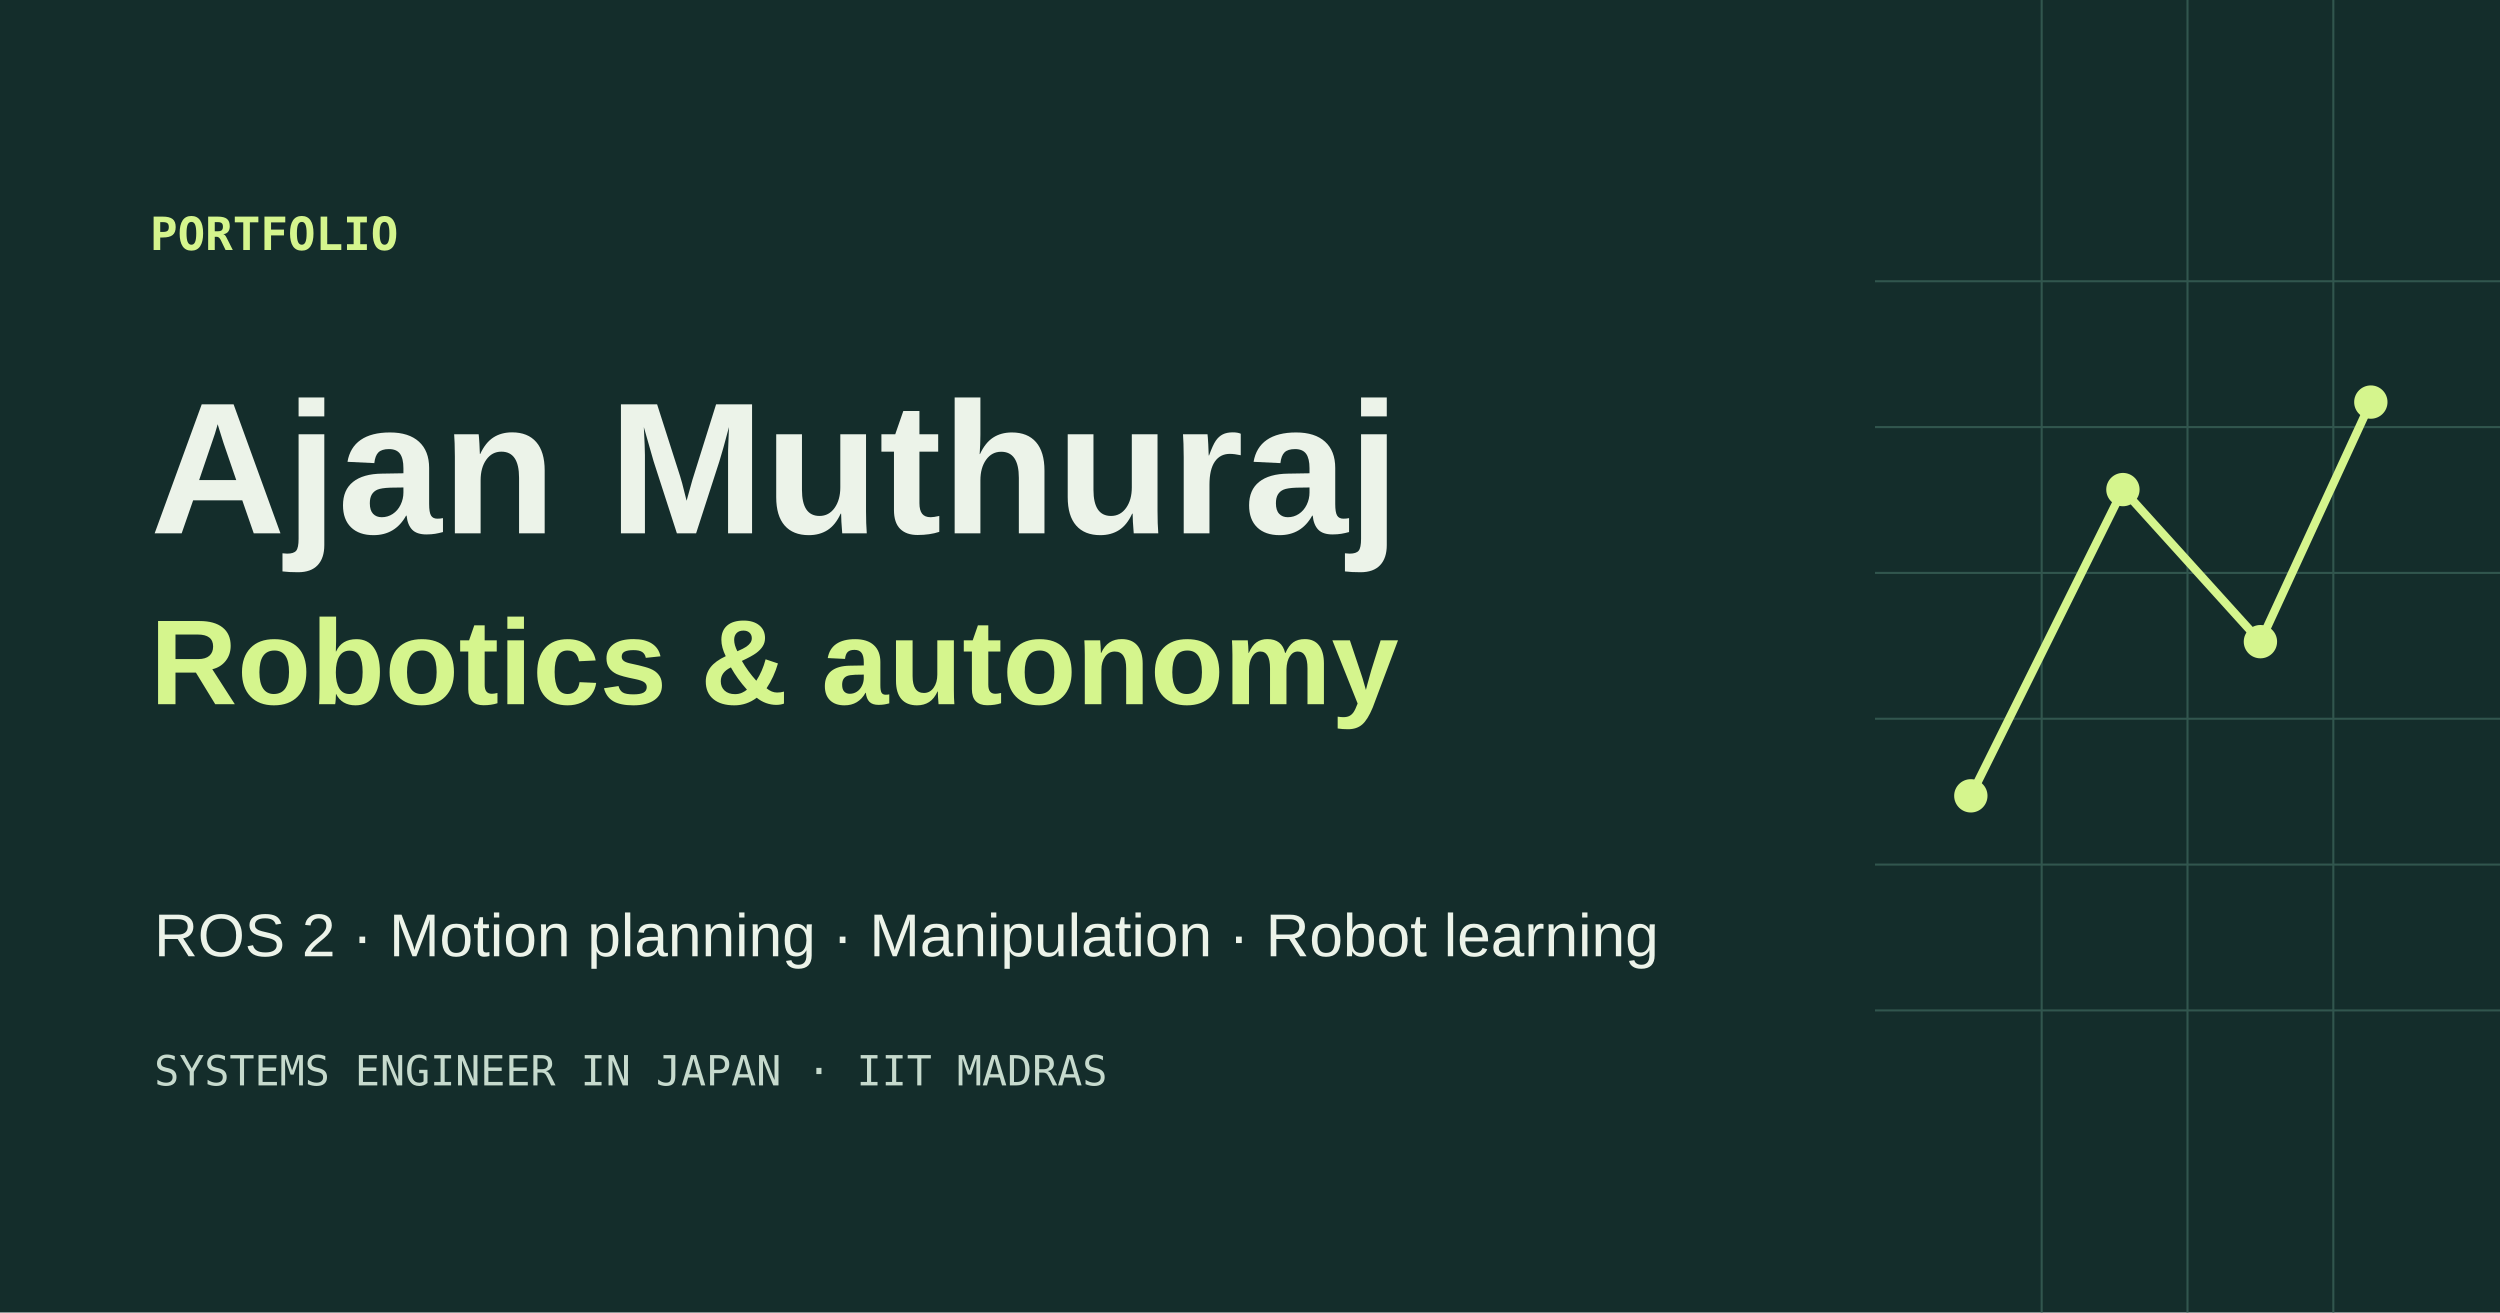
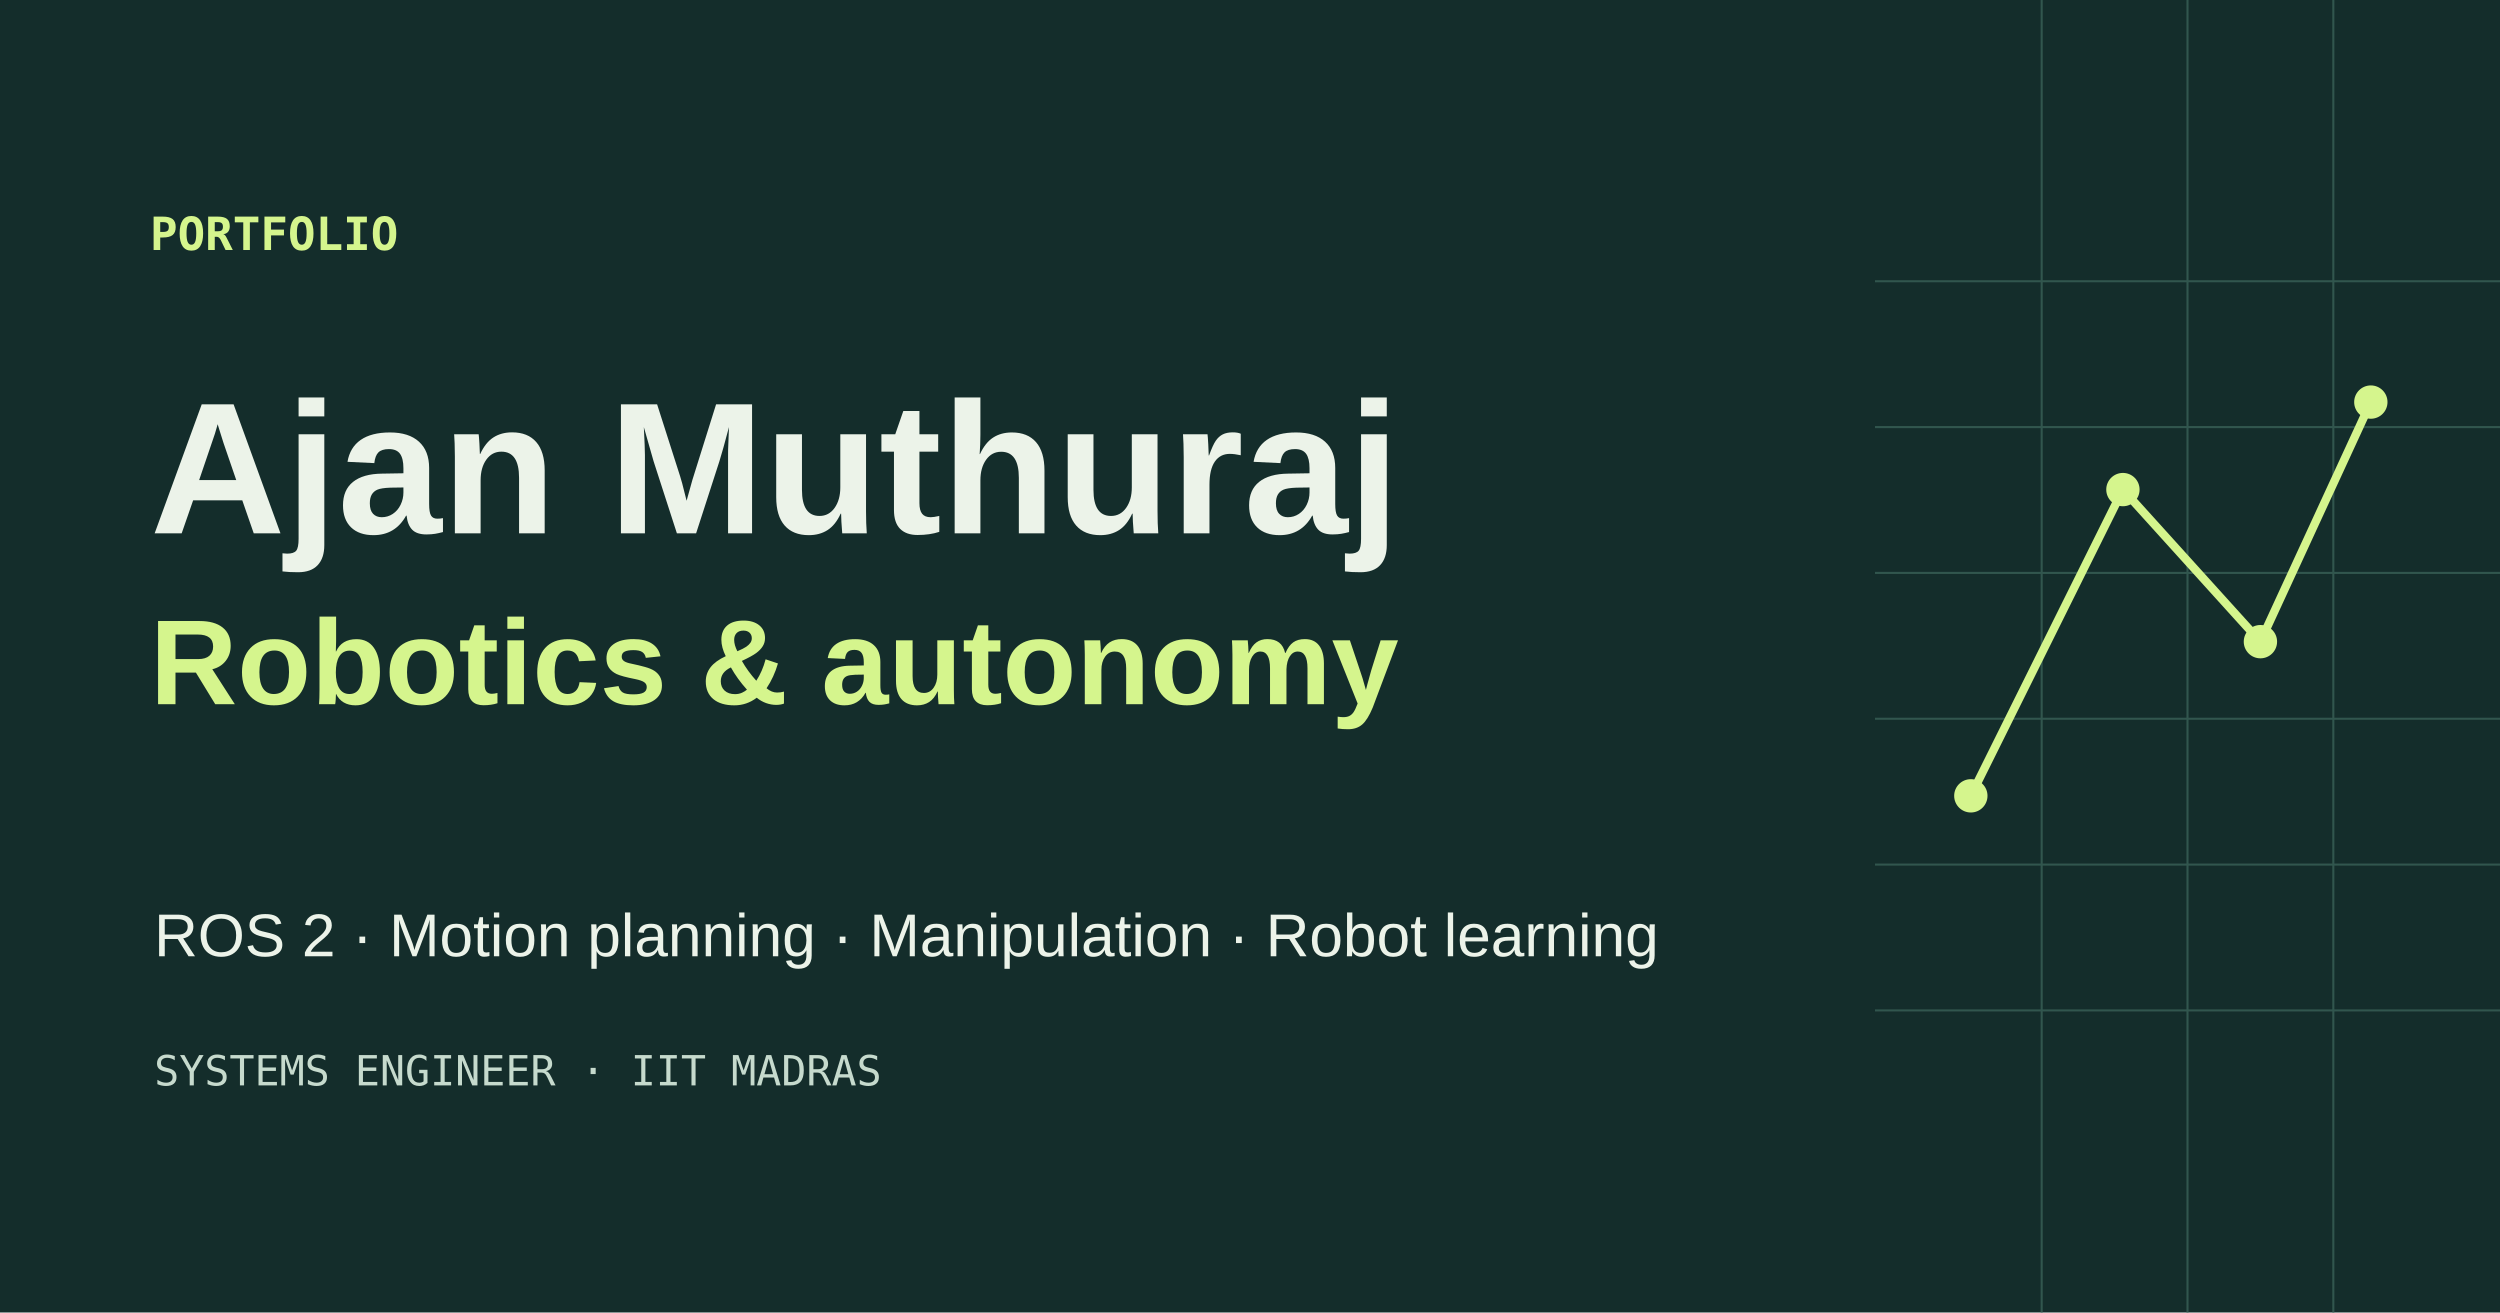
<svg xmlns="http://www.w3.org/2000/svg" width="1200" height="630" viewBox="0 0 1200 630">
  <rect width="1200" height="630" fill="#142d2b" />
  <path d="M980 0v630M1050 0v630M1120 0v630M900 135h300M900 205h300M900 275h300M900 345h300M900 415h300M900 485h300" stroke="#386056" opacity=".8" />
  <path d="M946 382l73-147 66 73 53-115" fill="none" stroke="#d5f58d" stroke-width="4" />
  <g fill="#d5f58d">
    <circle cx="946" cy="382" r="8" />
    <circle cx="1019" cy="235" r="8" />
    <circle cx="1085" cy="308" r="8" />
    <circle cx="1138" cy="193" r="8" />
  </g>
  <text x="72" y="120" font-family="monospace" font-size="22" font-weight="bold" fill="#d5f58d">PORTFOLIO</text>
  <text x="72" y="256" font-family="Arial, sans-serif" font-size="90" font-weight="bold" fill="#ecf3e9">Ajan Muthuraj</text>
  <text x="72" y="338" font-family="Arial, sans-serif" font-size="58" font-weight="bold" fill="#d5f58d">Robotics &amp; autonomy</text>
  <text x="74" y="459" font-family="Arial, sans-serif" font-size="29" fill="#ecf3e9">ROS 2 · Motion planning · Manipulation · Robot learning</text>
-   <text x="74" y="521" font-family="monospace" font-size="20" fill="#c6dacd">SYSTEMS ENGINEER IN JAPAN · IIT MADRAS</text>
+   <text x="74" y="521" font-family="monospace" font-size="20" fill="#c6dacd">SYSTEMS ENGINEER · IIT MADRAS</text>
</svg>
